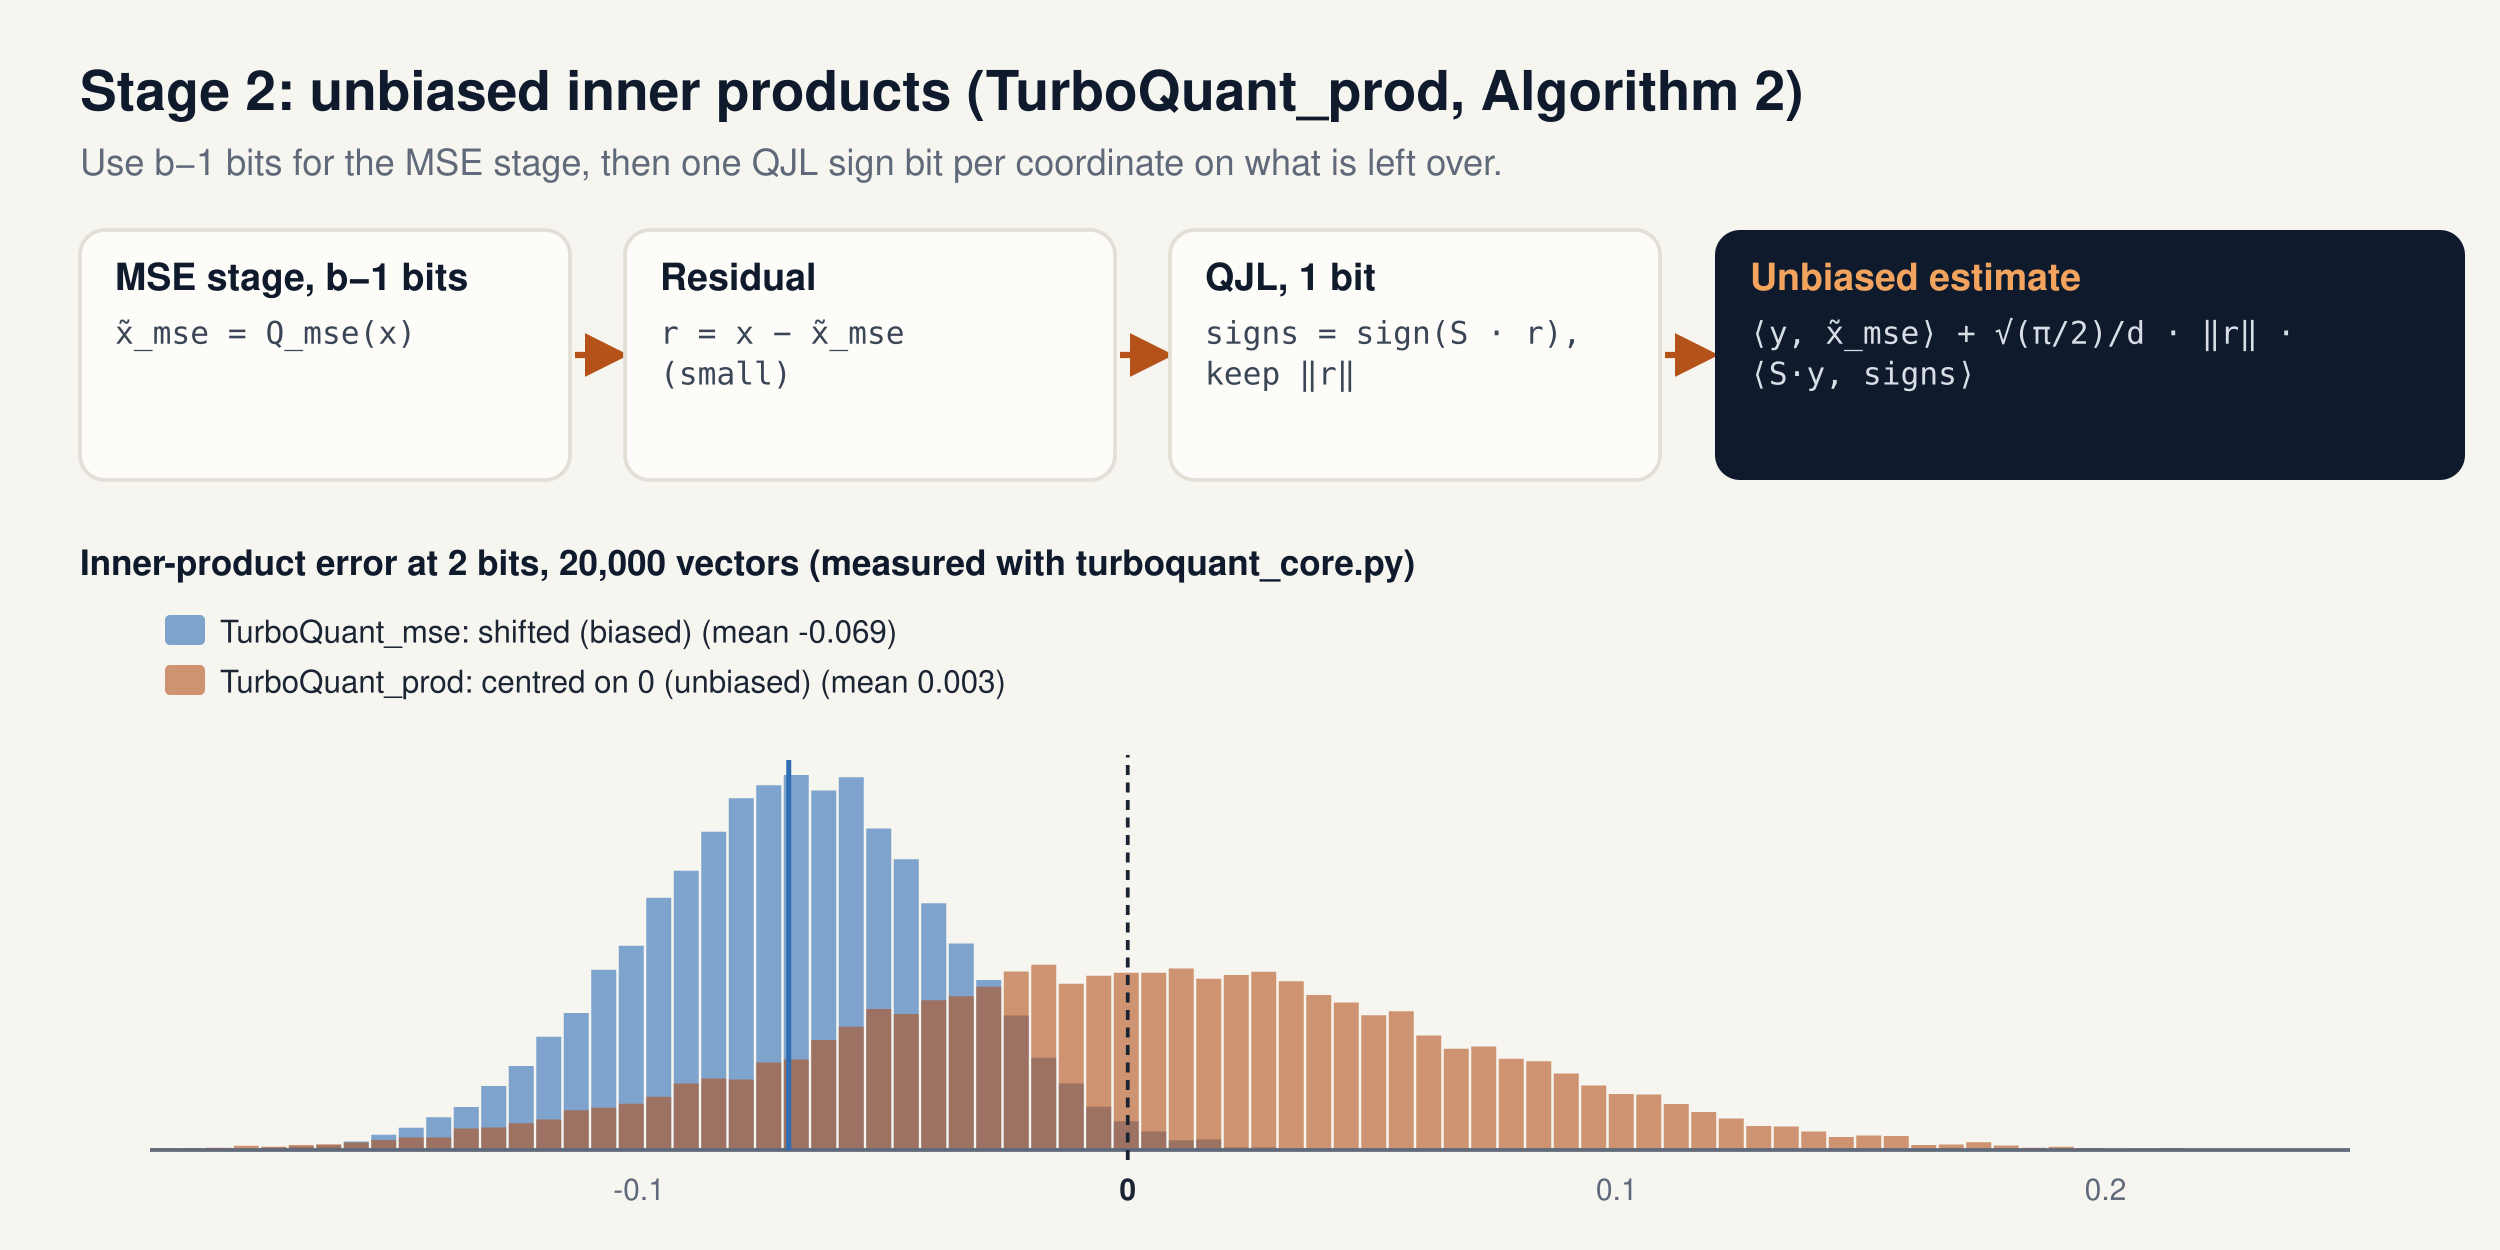
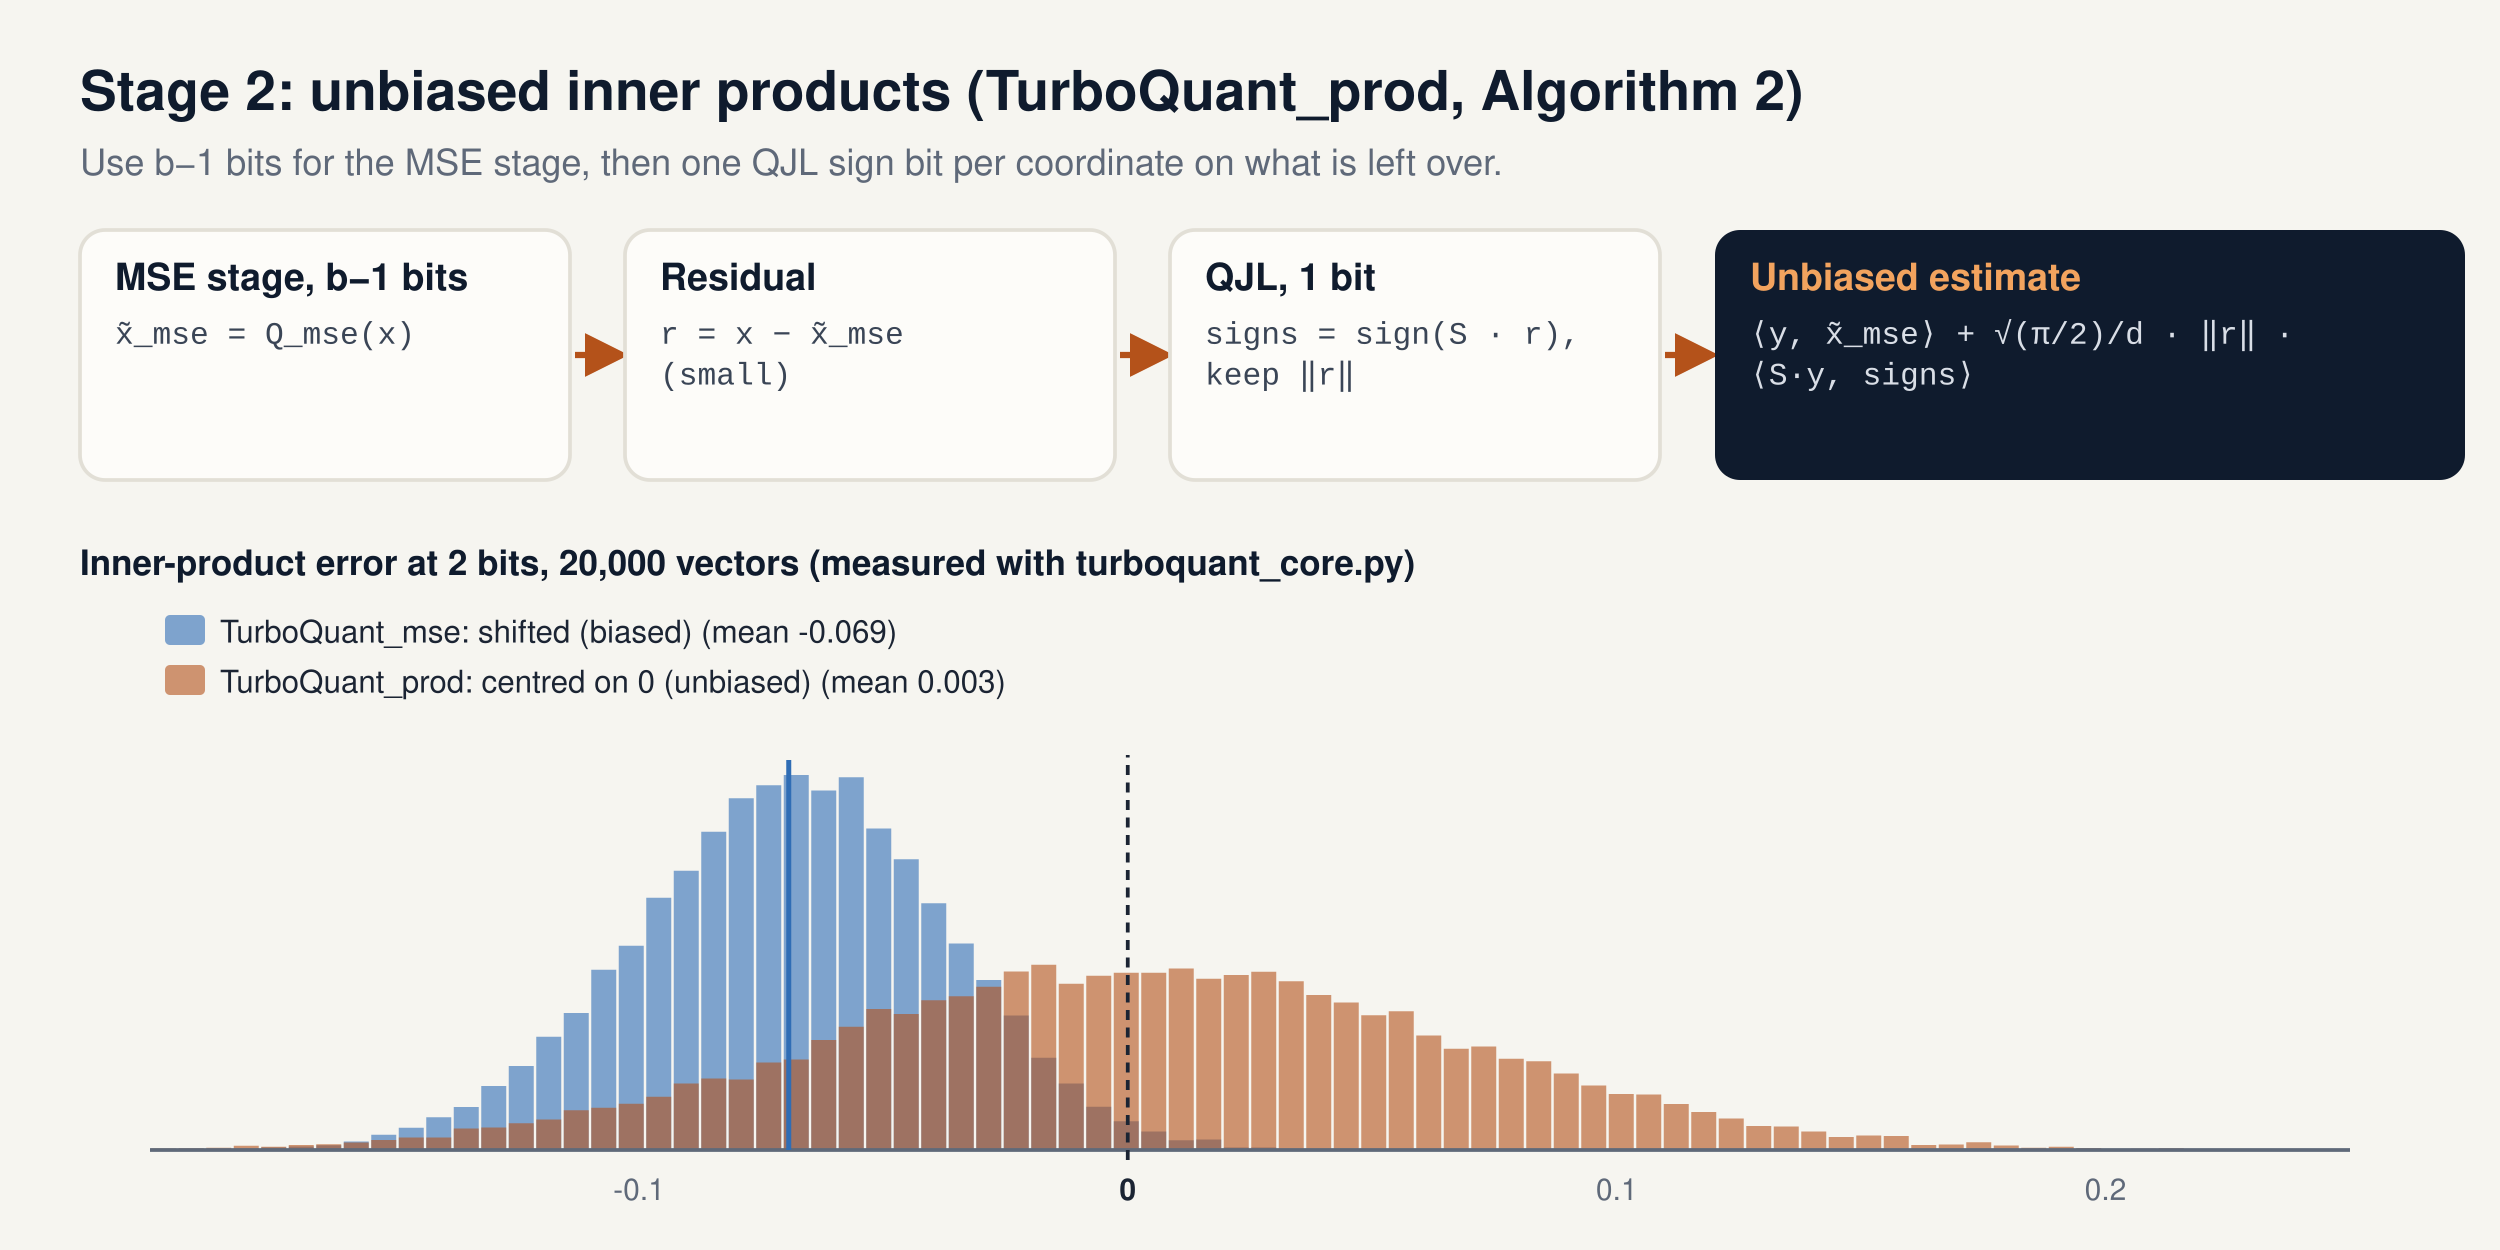
<svg xmlns="http://www.w3.org/2000/svg" viewBox="0 0 1000 500" width="1000" height="500" role="img" aria-label="Stage 2: unbiased inner products (TurboQuant_prod, Algorithm 2)">
  <defs>
    <marker id="arr" viewBox="0 0 10 10" refX="8" refY="5" markerWidth="7" markerHeight="7" orient="auto-start-reverse">
      <path d="M0,0 L10,5 L0,10 z" fill="context-stroke" />
    </marker>
  </defs>
  <rect x="0.0" y="0.0" width="1000.0" height="500.0" rx="0" fill="#F6F5F0" />
  <text x="32.0" y="44.0" font-family="IBM Plex Sans, Segoe UI, Helvetica, Arial, sans-serif" font-size="22" font-weight="600" fill="#0F1B2D" text-anchor="start">Stage 2: unbiased inner products (TurboQuant_prod, Algorithm 2)</text>
  <text x="32.0" y="70.0" font-family="IBM Plex Sans, Segoe UI, Helvetica, Arial, sans-serif" font-size="14.5" font-weight="400" fill="#5F6979" text-anchor="start">Use b−1 bits for the MSE stage, then one QJL sign bit per coordinate on what is left over.</text>
  <rect x="32.0" y="92.0" width="196.0" height="100.0" rx="10" fill="#FDFCF9" stroke="#E2DFD6" stroke-width="1.5" />
  <text x="46.0" y="116.0" font-family="IBM Plex Sans, Segoe UI, Helvetica, Arial, sans-serif" font-size="15" font-weight="600" fill="#0F1B2D" text-anchor="start">MSE stage, b−1 bits</text>
-   <text x="46.0" y="137.5" font-family="JetBrains Mono, Consolas, Menlo, monospace" font-size="12.5" font-weight="400" fill="#3A4556" text-anchor="start">x̃_mse = Q_mse(x)</text>
+   <text x="46.0" y="137.5" font-family="Consolas, Courier New, Menlo, monospace" font-size="12.5" font-weight="400" fill="#3A4556" text-anchor="start">x̃_mse = Q_mse(x)</text>
  <line x1="230.0" y1="142.0" x2="248.0" y2="142.0" stroke="#B4521A" stroke-width="2.5" marker-end="url(#arr)" />
  <rect x="250.0" y="92.0" width="196.0" height="100.0" rx="10" fill="#FDFCF9" stroke="#E2DFD6" stroke-width="1.5" />
  <text x="264.0" y="116.0" font-family="IBM Plex Sans, Segoe UI, Helvetica, Arial, sans-serif" font-size="15" font-weight="600" fill="#0F1B2D" text-anchor="start">Residual</text>
-   <text x="264.0" y="137.5" font-family="JetBrains Mono, Consolas, Menlo, monospace" font-size="12.5" font-weight="400" fill="#3A4556" text-anchor="start">r = x − x̃_mse </text>
-   <text x="264.0" y="153.8" font-family="JetBrains Mono, Consolas, Menlo, monospace" font-size="12.5" font-weight="400" fill="#3A4556" text-anchor="start">(small)</text>
+   <text x="264.0" y="137.5" font-family="Consolas, Courier New, Menlo, monospace" font-size="12.5" font-weight="400" fill="#3A4556" text-anchor="start">r = x − x̃_mse </text>
+   <text x="264.0" y="153.8" font-family="Consolas, Courier New, Menlo, monospace" font-size="12.5" font-weight="400" fill="#3A4556" text-anchor="start">(small)</text>
  <line x1="448.0" y1="142.0" x2="466.0" y2="142.0" stroke="#B4521A" stroke-width="2.5" marker-end="url(#arr)" />
  <rect x="468.0" y="92.0" width="196.0" height="100.0" rx="10" fill="#FDFCF9" stroke="#E2DFD6" stroke-width="1.5" />
  <text x="482.0" y="116.0" font-family="IBM Plex Sans, Segoe UI, Helvetica, Arial, sans-serif" font-size="15" font-weight="600" fill="#0F1B2D" text-anchor="start">QJL, 1 bit</text>
-   <text x="482.0" y="137.5" font-family="JetBrains Mono, Consolas, Menlo, monospace" font-size="12.5" font-weight="400" fill="#3A4556" text-anchor="start">signs = sign(S · r),</text>
-   <text x="482.0" y="153.8" font-family="JetBrains Mono, Consolas, Menlo, monospace" font-size="12.5" font-weight="400" fill="#3A4556" text-anchor="start">keep ‖r‖</text>
+   <text x="482.0" y="137.5" font-family="Consolas, Courier New, Menlo, monospace" font-size="12.5" font-weight="400" fill="#3A4556" text-anchor="start">signs = sign(S · r),</text>
+   <text x="482.0" y="153.8" font-family="Consolas, Courier New, Menlo, monospace" font-size="12.5" font-weight="400" fill="#3A4556" text-anchor="start">keep ‖r‖</text>
  <line x1="666.0" y1="142.0" x2="684.0" y2="142.0" stroke="#B4521A" stroke-width="2.5" marker-end="url(#arr)" />
  <rect x="686.0" y="92.0" width="300.0" height="100.0" rx="10" fill="#0F1B2D" />
  <text x="700.0" y="116.0" font-family="IBM Plex Sans, Segoe UI, Helvetica, Arial, sans-serif" font-size="15" font-weight="600" fill="#F2A35E" text-anchor="start">Unbiased estimate</text>
-   <text x="700.0" y="137.5" font-family="JetBrains Mono, Consolas, Menlo, monospace" font-size="12.5" font-weight="400" fill="#D9DEE6" text-anchor="start">⟨y, x̃_mse⟩ + √(π/2)/d · ‖r‖ ·</text>
-   <text x="700.0" y="153.8" font-family="JetBrains Mono, Consolas, Menlo, monospace" font-size="12.5" font-weight="400" fill="#D9DEE6" text-anchor="start">⟨S·y, signs⟩</text>
+   <text x="700.0" y="137.5" font-family="Consolas, Courier New, Menlo, monospace" font-size="12.5" font-weight="400" fill="#D9DEE6" text-anchor="start">⟨y, x̃_mse⟩ + √(π/2)/d · ‖r‖ ·</text>
+   <text x="700.0" y="153.8" font-family="Consolas, Courier New, Menlo, monospace" font-size="12.5" font-weight="400" fill="#D9DEE6" text-anchor="start">⟨S·y, signs⟩</text>
  <text x="32.0" y="230.0" font-family="IBM Plex Sans, Segoe UI, Helvetica, Arial, sans-serif" font-size="14" font-weight="600" fill="#0F1B2D" text-anchor="start">Inner-product error at 2 bits, 20,000 vectors (measured with turboquant_core.py)</text>
  <rect x="60.5" y="460.0" width="10.0" height="0.0" rx="0" fill="#2F6DB5" opacity="0.6" />
  <rect x="71.5" y="459.8" width="10.0" height="0.2" rx="0" fill="#2F6DB5" opacity="0.6" />
  <rect x="82.5" y="459.7" width="10.0" height="0.3" rx="0" fill="#2F6DB5" opacity="0.6" />
  <rect x="93.5" y="459.5" width="10.0" height="0.5" rx="0" fill="#2F6DB5" opacity="0.6" />
  <rect x="104.5" y="459.0" width="10.0" height="1.0" rx="0" fill="#2F6DB5" opacity="0.6" />
  <rect x="115.5" y="458.6" width="10.0" height="1.4" rx="0" fill="#2F6DB5" opacity="0.6" />
  <rect x="126.5" y="458.1" width="10.0" height="1.9" rx="0" fill="#2F6DB5" opacity="0.6" />
  <rect x="137.5" y="456.6" width="10.0" height="3.4" rx="0" fill="#2F6DB5" opacity="0.6" />
  <rect x="148.5" y="453.9" width="10.0" height="6.1" rx="0" fill="#2F6DB5" opacity="0.6" />
  <rect x="159.5" y="451.1" width="10.0" height="8.9" rx="0" fill="#2F6DB5" opacity="0.6" />
  <rect x="170.5" y="446.9" width="10.0" height="13.1" rx="0" fill="#2F6DB5" opacity="0.6" />
  <rect x="181.5" y="442.8" width="10.0" height="17.2" rx="0" fill="#2F6DB5" opacity="0.6" />
  <rect x="192.5" y="434.4" width="10.0" height="25.6" rx="0" fill="#2F6DB5" opacity="0.6" />
  <rect x="203.5" y="426.4" width="10.0" height="33.6" rx="0" fill="#2F6DB5" opacity="0.6" />
  <rect x="214.5" y="414.7" width="10.0" height="45.3" rx="0" fill="#2F6DB5" opacity="0.6" />
  <rect x="225.5" y="405.2" width="10.0" height="54.8" rx="0" fill="#2F6DB5" opacity="0.6" />
  <rect x="236.5" y="387.9" width="10.0" height="72.1" rx="0" fill="#2F6DB5" opacity="0.6" />
  <rect x="247.5" y="378.3" width="10.0" height="81.7" rx="0" fill="#2F6DB5" opacity="0.6" />
  <rect x="258.5" y="359.1" width="10.0" height="100.9" rx="0" fill="#2F6DB5" opacity="0.6" />
  <rect x="269.5" y="348.3" width="10.0" height="111.7" rx="0" fill="#2F6DB5" opacity="0.6" />
  <rect x="280.5" y="332.7" width="10.0" height="127.3" rx="0" fill="#2F6DB5" opacity="0.6" />
  <rect x="291.5" y="319.3" width="10.0" height="140.7" rx="0" fill="#2F6DB5" opacity="0.6" />
  <rect x="302.5" y="314.1" width="10.0" height="145.9" rx="0" fill="#2F6DB5" opacity="0.6" />
  <rect x="313.5" y="310.0" width="10.0" height="150.0" rx="0" fill="#2F6DB5" opacity="0.6" />
  <rect x="324.5" y="316.2" width="10.0" height="143.8" rx="0" fill="#2F6DB5" opacity="0.6" />
  <rect x="335.5" y="310.9" width="10.0" height="149.1" rx="0" fill="#2F6DB5" opacity="0.6" />
  <rect x="346.5" y="331.4" width="10.0" height="128.6" rx="0" fill="#2F6DB5" opacity="0.6" />
  <rect x="357.5" y="343.7" width="10.0" height="116.3" rx="0" fill="#2F6DB5" opacity="0.6" />
  <rect x="368.5" y="361.3" width="10.0" height="98.7" rx="0" fill="#2F6DB5" opacity="0.6" />
  <rect x="379.5" y="377.4" width="10.0" height="82.6" rx="0" fill="#2F6DB5" opacity="0.6" />
  <rect x="390.5" y="392.0" width="10.0" height="68.0" rx="0" fill="#2F6DB5" opacity="0.6" />
  <rect x="401.5" y="406.2" width="10.0" height="53.8" rx="0" fill="#2F6DB5" opacity="0.6" />
  <rect x="412.5" y="423.1" width="10.0" height="36.9" rx="0" fill="#2F6DB5" opacity="0.6" />
  <rect x="423.5" y="433.4" width="10.0" height="26.6" rx="0" fill="#2F6DB5" opacity="0.6" />
  <rect x="434.5" y="442.7" width="10.0" height="17.3" rx="0" fill="#2F6DB5" opacity="0.6" />
  <rect x="445.5" y="448.5" width="10.0" height="11.5" rx="0" fill="#2F6DB5" opacity="0.6" />
  <rect x="456.5" y="452.6" width="10.0" height="7.4" rx="0" fill="#2F6DB5" opacity="0.6" />
  <rect x="467.5" y="456.1" width="10.0" height="3.9" rx="0" fill="#2F6DB5" opacity="0.6" />
  <rect x="478.5" y="455.8" width="10.0" height="4.2" rx="0" fill="#2F6DB5" opacity="0.6" />
  <rect x="489.5" y="459.0" width="10.0" height="1.0" rx="0" fill="#2F6DB5" opacity="0.6" />
  <rect x="500.5" y="459.0" width="10.0" height="1.0" rx="0" fill="#2F6DB5" opacity="0.6" />
  <rect x="511.5" y="459.7" width="10.0" height="0.3" rx="0" fill="#2F6DB5" opacity="0.6" />
  <rect x="522.5" y="459.9" width="10.0" height="0.1" rx="0" fill="#2F6DB5" opacity="0.6" />
  <rect x="533.5" y="459.9" width="10.0" height="0.1" rx="0" fill="#2F6DB5" opacity="0.6" />
  <rect x="544.5" y="460.0" width="10.0" height="0.0" rx="0" fill="#2F6DB5" opacity="0.6" />
  <rect x="555.5" y="460.0" width="10.0" height="0.0" rx="0" fill="#2F6DB5" opacity="0.6" />
  <rect x="566.5" y="460.0" width="10.0" height="0.0" rx="0" fill="#2F6DB5" opacity="0.6" />
  <rect x="577.5" y="459.9" width="10.0" height="0.1" rx="0" fill="#2F6DB5" opacity="0.6" />
  <rect x="588.5" y="460.0" width="10.0" height="0.0" rx="0" fill="#2F6DB5" opacity="0.6" />
  <rect x="599.5" y="459.9" width="10.0" height="0.1" rx="0" fill="#2F6DB5" opacity="0.6" />
  <rect x="610.5" y="460.0" width="10.0" height="0.0" rx="0" fill="#2F6DB5" opacity="0.6" />
  <rect x="621.5" y="460.0" width="10.0" height="0.0" rx="0" fill="#2F6DB5" opacity="0.6" />
  <rect x="632.5" y="460.0" width="10.0" height="0.0" rx="0" fill="#2F6DB5" opacity="0.6" />
  <rect x="643.5" y="460.0" width="10.0" height="0.0" rx="0" fill="#2F6DB5" opacity="0.6" />
  <rect x="654.5" y="460.0" width="10.0" height="0.0" rx="0" fill="#2F6DB5" opacity="0.6" />
  <rect x="665.5" y="460.0" width="10.0" height="0.0" rx="0" fill="#2F6DB5" opacity="0.6" />
  <rect x="676.5" y="460.0" width="10.0" height="0.0" rx="0" fill="#2F6DB5" opacity="0.6" />
  <rect x="687.5" y="460.0" width="10.0" height="0.0" rx="0" fill="#2F6DB5" opacity="0.6" />
  <rect x="698.5" y="460.0" width="10.0" height="0.0" rx="0" fill="#2F6DB5" opacity="0.6" />
  <rect x="709.5" y="460.0" width="10.0" height="0.0" rx="0" fill="#2F6DB5" opacity="0.6" />
  <rect x="720.5" y="460.0" width="10.0" height="0.0" rx="0" fill="#2F6DB5" opacity="0.6" />
  <rect x="731.5" y="460.0" width="10.0" height="0.0" rx="0" fill="#2F6DB5" opacity="0.6" />
  <rect x="742.5" y="460.0" width="10.0" height="0.0" rx="0" fill="#2F6DB5" opacity="0.6" />
  <rect x="753.5" y="460.0" width="10.0" height="0.0" rx="0" fill="#2F6DB5" opacity="0.6" />
  <rect x="764.5" y="460.0" width="10.0" height="0.0" rx="0" fill="#2F6DB5" opacity="0.6" />
  <rect x="775.5" y="460.0" width="10.0" height="0.0" rx="0" fill="#2F6DB5" opacity="0.6" />
  <rect x="786.5" y="460.0" width="10.0" height="0.0" rx="0" fill="#2F6DB5" opacity="0.6" />
  <rect x="797.5" y="460.0" width="10.0" height="0.0" rx="0" fill="#2F6DB5" opacity="0.6" />
  <rect x="808.5" y="460.0" width="10.0" height="0.0" rx="0" fill="#2F6DB5" opacity="0.6" />
  <rect x="819.5" y="460.0" width="10.0" height="0.0" rx="0" fill="#2F6DB5" opacity="0.6" />
  <rect x="830.5" y="460.0" width="10.0" height="0.0" rx="0" fill="#2F6DB5" opacity="0.6" />
  <rect x="841.5" y="460.0" width="10.0" height="0.0" rx="0" fill="#2F6DB5" opacity="0.6" />
  <rect x="852.5" y="460.0" width="10.0" height="0.0" rx="0" fill="#2F6DB5" opacity="0.6" />
  <rect x="863.5" y="460.0" width="10.0" height="0.0" rx="0" fill="#2F6DB5" opacity="0.6" />
  <rect x="874.5" y="460.0" width="10.0" height="0.0" rx="0" fill="#2F6DB5" opacity="0.6" />
  <rect x="885.5" y="460.0" width="10.0" height="0.0" rx="0" fill="#2F6DB5" opacity="0.6" />
  <rect x="896.5" y="460.0" width="10.0" height="0.0" rx="0" fill="#2F6DB5" opacity="0.6" />
  <rect x="907.5" y="460.0" width="10.0" height="0.0" rx="0" fill="#2F6DB5" opacity="0.6" />
  <rect x="918.5" y="460.0" width="10.0" height="0.0" rx="0" fill="#2F6DB5" opacity="0.6" />
  <rect x="929.5" y="460.0" width="10.0" height="0.0" rx="0" fill="#2F6DB5" opacity="0.6" />
  <rect x="60.5" y="459.4" width="10.0" height="0.6" rx="0" fill="#B4521A" opacity="0.6" />
  <rect x="71.5" y="459.3" width="10.0" height="0.7" rx="0" fill="#B4521A" opacity="0.6" />
  <rect x="82.5" y="459.1" width="10.0" height="0.9" rx="0" fill="#B4521A" opacity="0.6" />
  <rect x="93.5" y="458.3" width="10.0" height="1.7" rx="0" fill="#B4521A" opacity="0.6" />
  <rect x="104.5" y="458.7" width="10.0" height="1.3" rx="0" fill="#B4521A" opacity="0.6" />
  <rect x="115.5" y="458.0" width="10.0" height="2.0" rx="0" fill="#B4521A" opacity="0.6" />
  <rect x="126.5" y="457.7" width="10.0" height="2.3" rx="0" fill="#B4521A" opacity="0.6" />
  <rect x="137.5" y="457.0" width="10.0" height="3.0" rx="0" fill="#B4521A" opacity="0.6" />
  <rect x="148.5" y="456.0" width="10.0" height="4.0" rx="0" fill="#B4521A" opacity="0.6" />
  <rect x="159.5" y="455.0" width="10.0" height="5.0" rx="0" fill="#B4521A" opacity="0.6" />
  <rect x="170.5" y="455.0" width="10.0" height="5.0" rx="0" fill="#B4521A" opacity="0.6" />
  <rect x="181.5" y="451.4" width="10.0" height="8.6" rx="0" fill="#B4521A" opacity="0.6" />
  <rect x="192.5" y="451.0" width="10.0" height="9.0" rx="0" fill="#B4521A" opacity="0.6" />
  <rect x="203.5" y="449.3" width="10.0" height="10.7" rx="0" fill="#B4521A" opacity="0.6" />
  <rect x="214.5" y="447.8" width="10.0" height="12.2" rx="0" fill="#B4521A" opacity="0.6" />
  <rect x="225.5" y="444.1" width="10.0" height="15.9" rx="0" fill="#B4521A" opacity="0.6" />
  <rect x="236.5" y="443.1" width="10.0" height="16.9" rx="0" fill="#B4521A" opacity="0.6" />
  <rect x="247.5" y="441.5" width="10.0" height="18.5" rx="0" fill="#B4521A" opacity="0.6" />
  <rect x="258.5" y="438.7" width="10.0" height="21.3" rx="0" fill="#B4521A" opacity="0.6" />
  <rect x="269.5" y="433.4" width="10.0" height="26.6" rx="0" fill="#B4521A" opacity="0.6" />
  <rect x="280.5" y="431.4" width="10.0" height="28.6" rx="0" fill="#B4521A" opacity="0.6" />
  <rect x="291.5" y="431.8" width="10.0" height="28.2" rx="0" fill="#B4521A" opacity="0.6" />
  <rect x="302.5" y="425.0" width="10.0" height="35.0" rx="0" fill="#B4521A" opacity="0.6" />
  <rect x="313.5" y="423.8" width="10.0" height="36.2" rx="0" fill="#B4521A" opacity="0.6" />
  <rect x="324.5" y="416.0" width="10.0" height="44.0" rx="0" fill="#B4521A" opacity="0.6" />
  <rect x="335.5" y="410.7" width="10.0" height="49.3" rx="0" fill="#B4521A" opacity="0.6" />
  <rect x="346.5" y="403.6" width="10.0" height="56.4" rx="0" fill="#B4521A" opacity="0.6" />
  <rect x="357.5" y="405.6" width="10.0" height="54.4" rx="0" fill="#B4521A" opacity="0.6" />
  <rect x="368.5" y="400.1" width="10.0" height="59.9" rx="0" fill="#B4521A" opacity="0.6" />
  <rect x="379.5" y="398.5" width="10.0" height="61.5" rx="0" fill="#B4521A" opacity="0.6" />
  <rect x="390.5" y="394.7" width="10.0" height="65.3" rx="0" fill="#B4521A" opacity="0.6" />
  <rect x="401.5" y="388.6" width="10.0" height="71.4" rx="0" fill="#B4521A" opacity="0.6" />
  <rect x="412.5" y="385.9" width="10.0" height="74.1" rx="0" fill="#B4521A" opacity="0.6" />
  <rect x="423.5" y="393.5" width="10.0" height="66.5" rx="0" fill="#B4521A" opacity="0.6" />
  <rect x="434.5" y="390.3" width="10.0" height="69.7" rx="0" fill="#B4521A" opacity="0.6" />
  <rect x="445.5" y="389.1" width="10.0" height="70.9" rx="0" fill="#B4521A" opacity="0.6" />
  <rect x="456.5" y="389.1" width="10.0" height="70.9" rx="0" fill="#B4521A" opacity="0.6" />
  <rect x="467.5" y="387.4" width="10.0" height="72.6" rx="0" fill="#B4521A" opacity="0.6" />
  <rect x="478.5" y="391.5" width="10.0" height="68.5" rx="0" fill="#B4521A" opacity="0.6" />
  <rect x="489.5" y="390.0" width="10.0" height="70.0" rx="0" fill="#B4521A" opacity="0.6" />
  <rect x="500.5" y="388.7" width="10.0" height="71.3" rx="0" fill="#B4521A" opacity="0.6" />
  <rect x="511.5" y="392.5" width="10.0" height="67.5" rx="0" fill="#B4521A" opacity="0.6" />
  <rect x="522.5" y="398.0" width="10.0" height="62.0" rx="0" fill="#B4521A" opacity="0.6" />
  <rect x="533.5" y="401.0" width="10.0" height="59.0" rx="0" fill="#B4521A" opacity="0.6" />
  <rect x="544.5" y="406.1" width="10.0" height="53.9" rx="0" fill="#B4521A" opacity="0.6" />
  <rect x="555.5" y="404.5" width="10.0" height="55.5" rx="0" fill="#B4521A" opacity="0.6" />
  <rect x="566.5" y="414.2" width="10.0" height="45.8" rx="0" fill="#B4521A" opacity="0.6" />
  <rect x="577.5" y="419.5" width="10.0" height="40.5" rx="0" fill="#B4521A" opacity="0.6" />
  <rect x="588.5" y="418.6" width="10.0" height="41.4" rx="0" fill="#B4521A" opacity="0.6" />
  <rect x="599.5" y="423.5" width="10.0" height="36.5" rx="0" fill="#B4521A" opacity="0.6" />
  <rect x="610.5" y="424.5" width="10.0" height="35.5" rx="0" fill="#B4521A" opacity="0.6" />
  <rect x="621.5" y="429.4" width="10.0" height="30.6" rx="0" fill="#B4521A" opacity="0.6" />
  <rect x="632.5" y="434.2" width="10.0" height="25.8" rx="0" fill="#B4521A" opacity="0.6" />
  <rect x="643.5" y="437.6" width="10.0" height="22.4" rx="0" fill="#B4521A" opacity="0.6" />
  <rect x="654.5" y="437.8" width="10.0" height="22.2" rx="0" fill="#B4521A" opacity="0.6" />
  <rect x="665.5" y="441.6" width="10.0" height="18.4" rx="0" fill="#B4521A" opacity="0.6" />
  <rect x="676.5" y="444.8" width="10.0" height="15.2" rx="0" fill="#B4521A" opacity="0.6" />
  <rect x="687.5" y="447.4" width="10.0" height="12.6" rx="0" fill="#B4521A" opacity="0.6" />
  <rect x="698.5" y="450.4" width="10.0" height="9.6" rx="0" fill="#B4521A" opacity="0.6" />
  <rect x="709.5" y="450.6" width="10.0" height="9.4" rx="0" fill="#B4521A" opacity="0.6" />
  <rect x="720.5" y="452.6" width="10.0" height="7.4" rx="0" fill="#B4521A" opacity="0.6" />
  <rect x="731.5" y="454.8" width="10.0" height="5.2" rx="0" fill="#B4521A" opacity="0.6" />
  <rect x="742.5" y="454.2" width="10.0" height="5.8" rx="0" fill="#B4521A" opacity="0.6" />
  <rect x="753.5" y="454.4" width="10.0" height="5.6" rx="0" fill="#B4521A" opacity="0.6" />
  <rect x="764.5" y="458.0" width="10.0" height="2.0" rx="0" fill="#B4521A" opacity="0.6" />
  <rect x="775.5" y="457.8" width="10.0" height="2.2" rx="0" fill="#B4521A" opacity="0.6" />
  <rect x="786.5" y="456.9" width="10.0" height="3.1" rx="0" fill="#B4521A" opacity="0.6" />
  <rect x="797.5" y="458.2" width="10.0" height="1.8" rx="0" fill="#B4521A" opacity="0.6" />
  <rect x="808.5" y="459.1" width="10.0" height="0.9" rx="0" fill="#B4521A" opacity="0.6" />
  <rect x="819.5" y="458.7" width="10.0" height="1.3" rx="0" fill="#B4521A" opacity="0.6" />
  <rect x="830.5" y="459.2" width="10.0" height="0.8" rx="0" fill="#B4521A" opacity="0.6" />
  <rect x="841.5" y="459.6" width="10.0" height="0.4" rx="0" fill="#B4521A" opacity="0.6" />
  <rect x="852.5" y="459.5" width="10.0" height="0.5" rx="0" fill="#B4521A" opacity="0.6" />
  <rect x="863.5" y="459.3" width="10.0" height="0.7" rx="0" fill="#B4521A" opacity="0.6" />
  <rect x="874.5" y="459.8" width="10.0" height="0.2" rx="0" fill="#B4521A" opacity="0.6" />
  <rect x="885.5" y="459.7" width="10.0" height="0.3" rx="0" fill="#B4521A" opacity="0.6" />
  <rect x="896.5" y="460.0" width="10.0" height="0.0" rx="0" fill="#B4521A" opacity="0.6" />
  <rect x="907.5" y="460.0" width="10.0" height="0.0" rx="0" fill="#B4521A" opacity="0.6" />
  <rect x="918.5" y="459.6" width="10.0" height="0.4" rx="0" fill="#B4521A" opacity="0.6" />
  <rect x="929.5" y="459.9" width="10.0" height="0.1" rx="0" fill="#B4521A" opacity="0.6" />
  <line x1="60.0" y1="460.0" x2="940.0" y2="460.0" stroke="#5F6979" stroke-width="1.5" />
  <line x1="451.1" y1="464.0" x2="451.1" y2="302.0" stroke="#1B2433" stroke-width="1.5" stroke-dasharray="4 3" />
  <text x="451.1" y="480.0" font-family="IBM Plex Sans, Segoe UI, Helvetica, Arial, sans-serif" font-size="12" font-weight="600" fill="#1B2433" text-anchor="middle">0</text>
  <text x="255.6" y="480.0" font-family="IBM Plex Sans, Segoe UI, Helvetica, Arial, sans-serif" font-size="12" font-weight="400" fill="#5F6979" text-anchor="middle">-0.1</text>
  <text x="646.7" y="480.0" font-family="IBM Plex Sans, Segoe UI, Helvetica, Arial, sans-serif" font-size="12" font-weight="400" fill="#5F6979" text-anchor="middle">0.1</text>
  <text x="842.2" y="480.0" font-family="IBM Plex Sans, Segoe UI, Helvetica, Arial, sans-serif" font-size="12" font-weight="400" fill="#5F6979" text-anchor="middle">0.2</text>
  <line x1="315.5" y1="304.0" x2="315.5" y2="460.0" stroke="#2F6DB5" stroke-width="2" />
  <rect x="66.0" y="246.0" width="16.0" height="12.0" rx="2" fill="#2F6DB5" opacity="0.6" />
  <text x="88.0" y="257.0" font-family="IBM Plex Sans, Segoe UI, Helvetica, Arial, sans-serif" font-size="12.5" font-weight="400" fill="#1B2433" text-anchor="start">TurboQuant_mse: shifted (biased)  (mean -0.069)</text>
  <rect x="66.0" y="266.0" width="16.0" height="12.0" rx="2" fill="#B4521A" opacity="0.6" />
  <text x="88.0" y="277.0" font-family="IBM Plex Sans, Segoe UI, Helvetica, Arial, sans-serif" font-size="12.5" font-weight="400" fill="#1B2433" text-anchor="start">TurboQuant_prod: centred on 0 (unbiased)  (mean 0.003)</text>
</svg>
